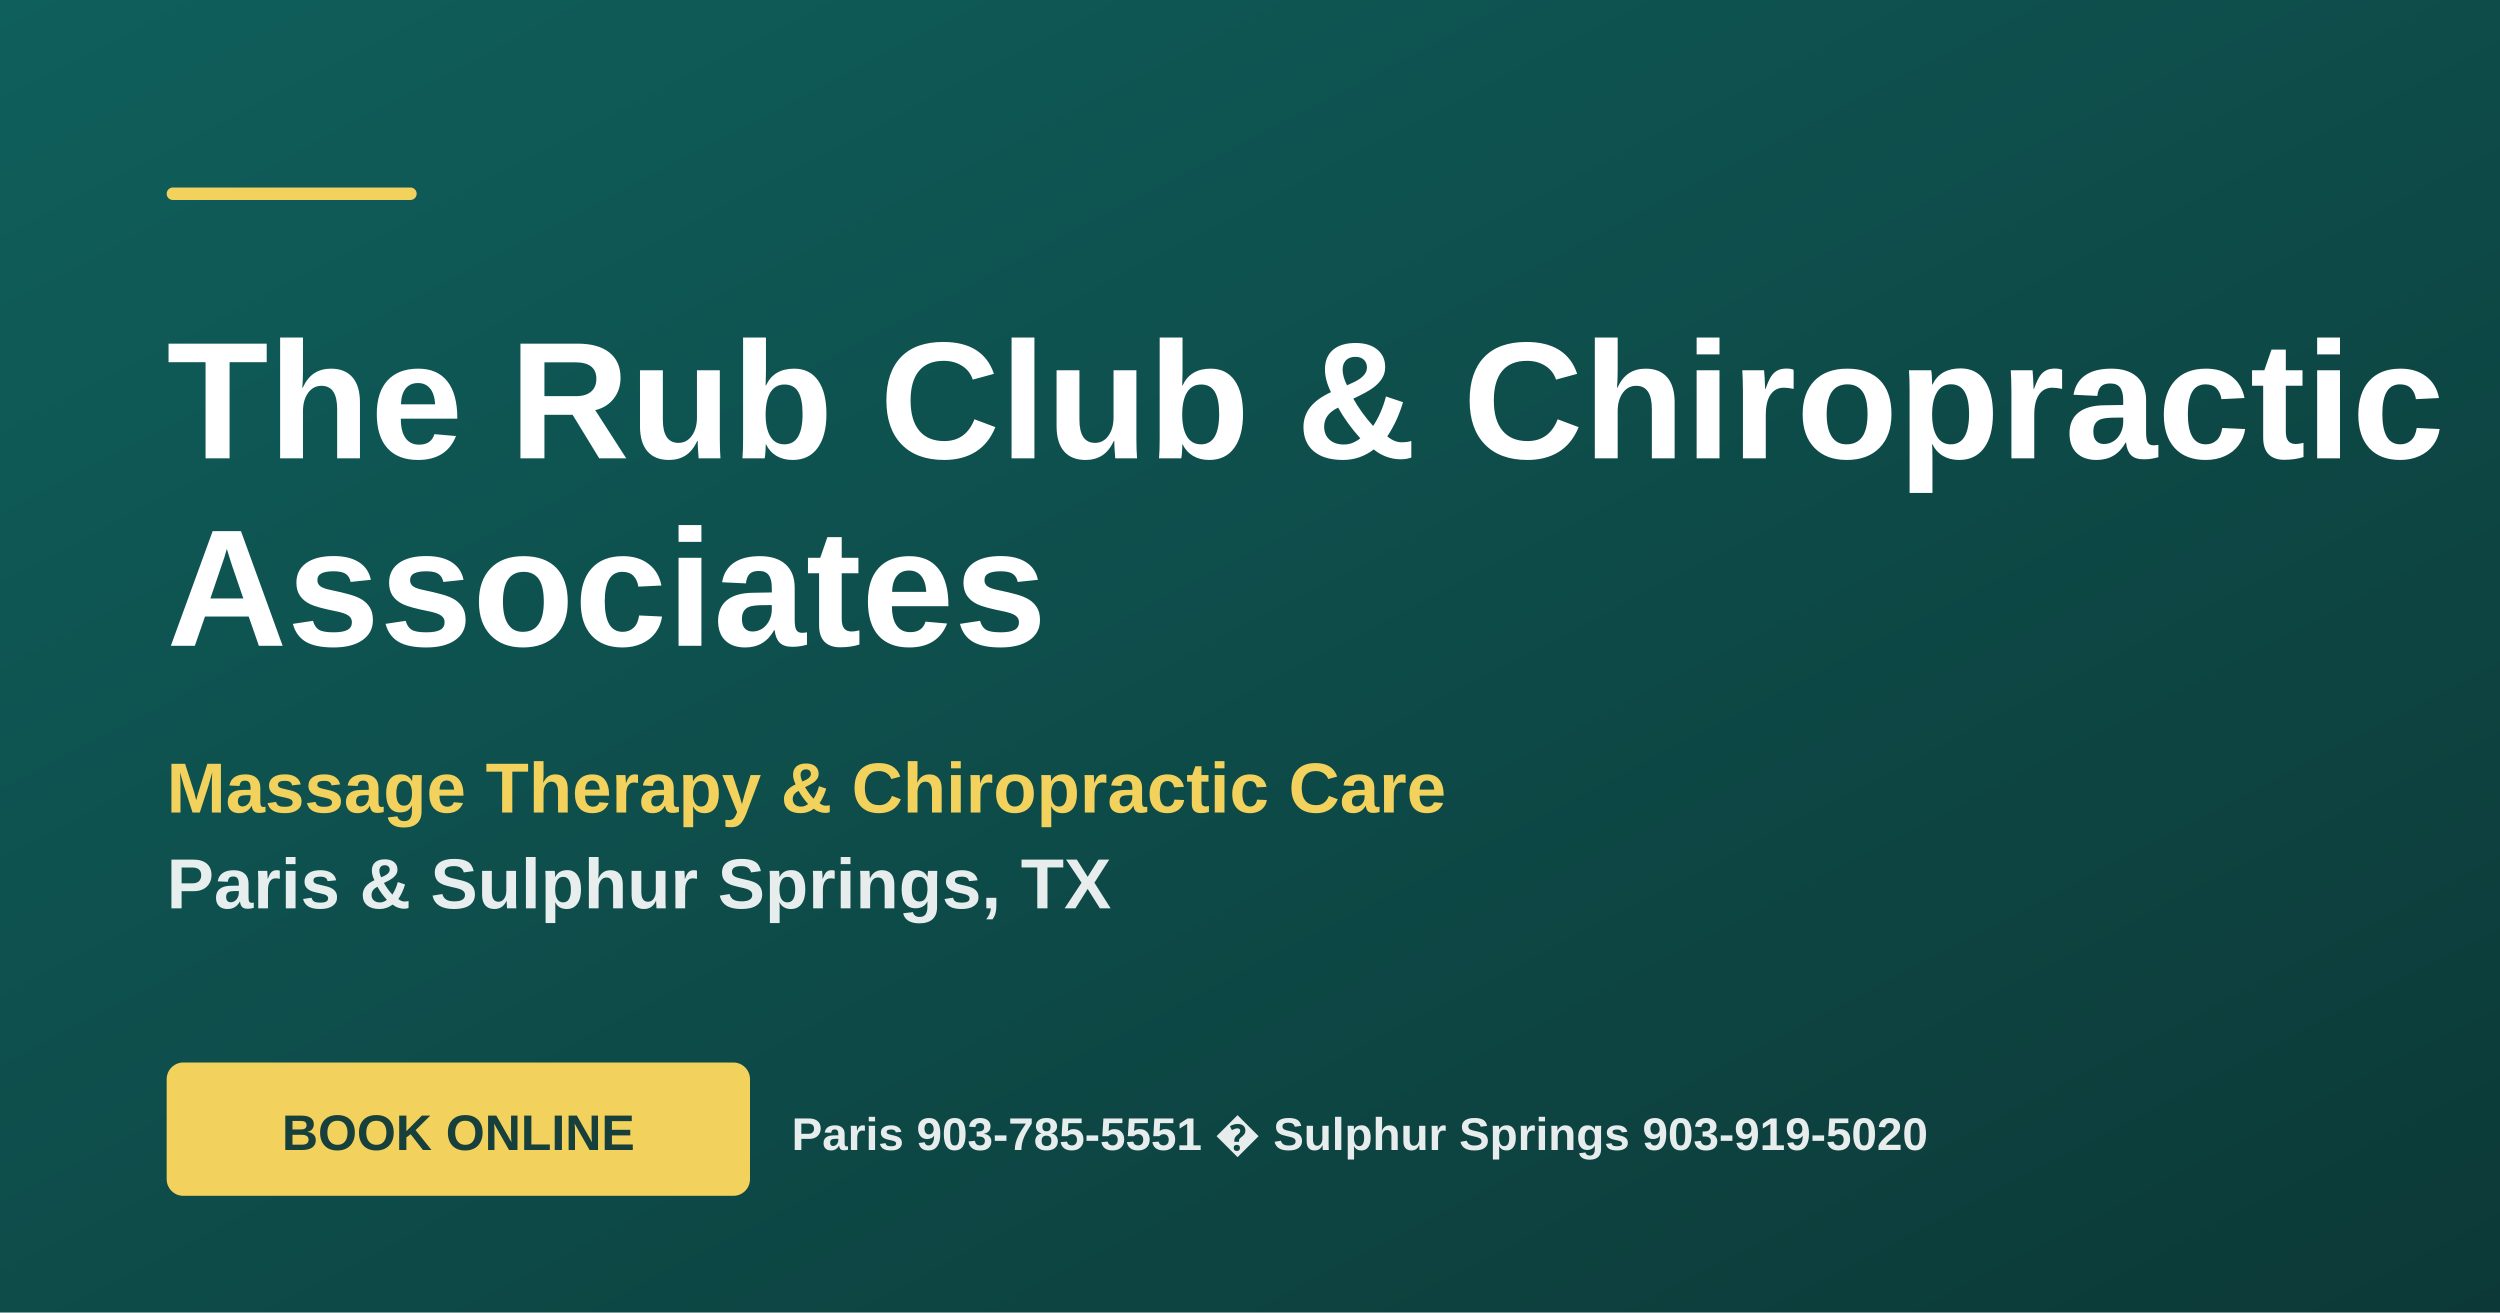
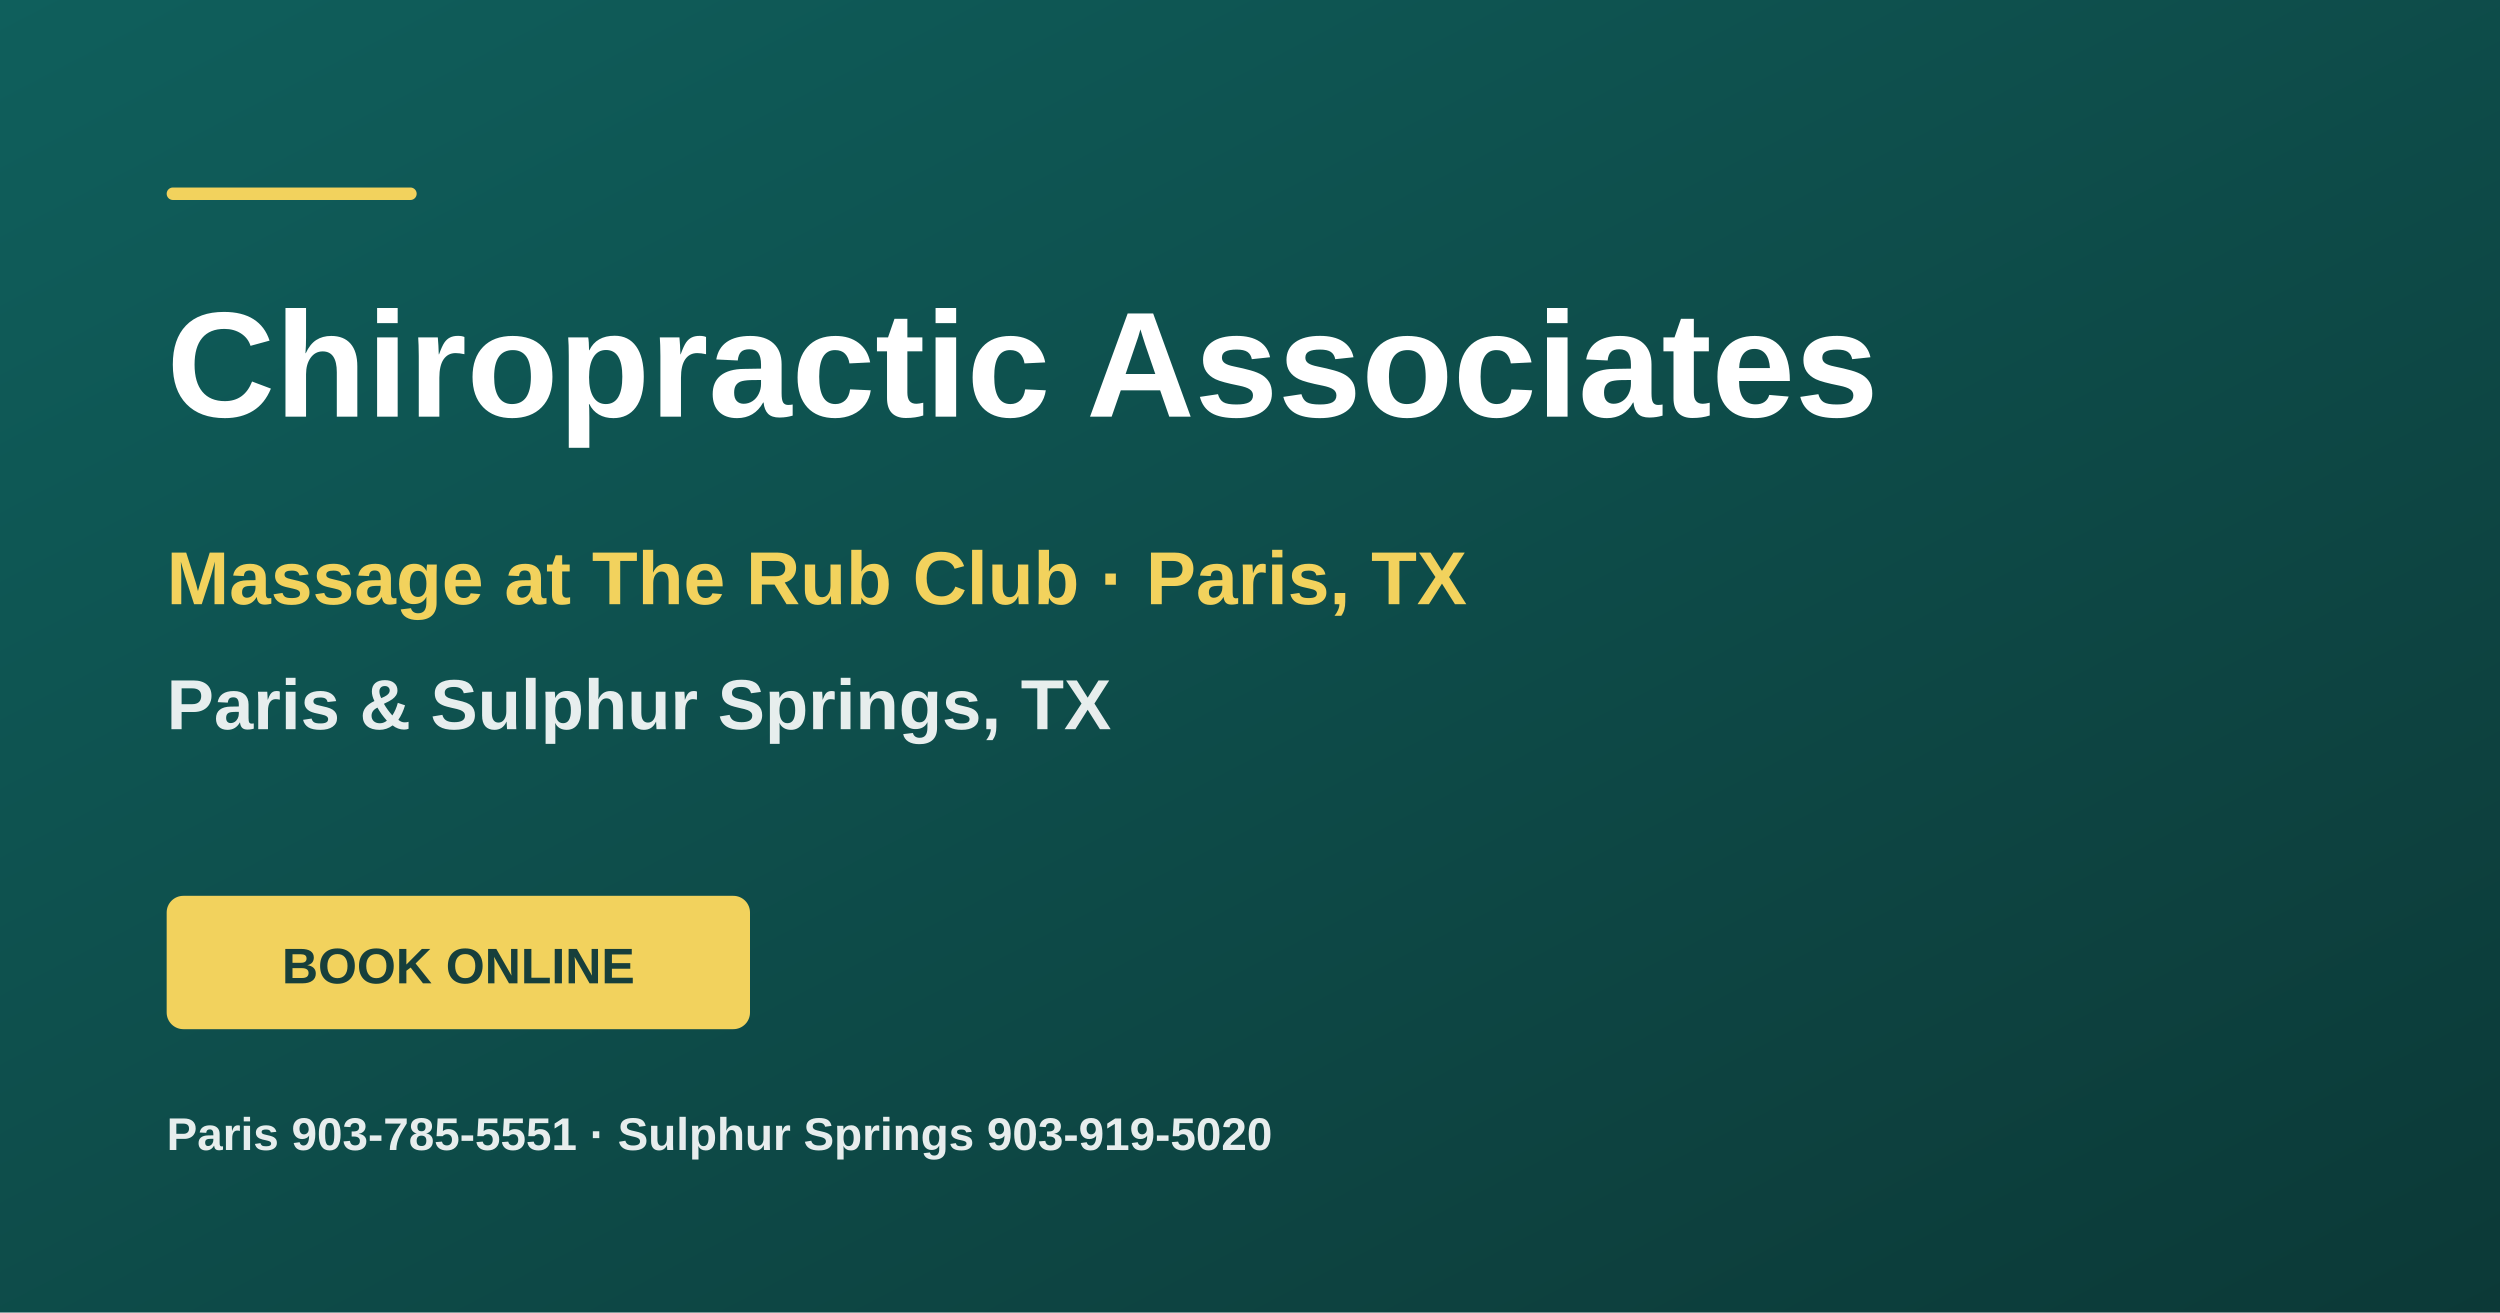
- <svg xmlns="http://www.w3.org/2000/svg" viewBox="0 0 1200 630" role="img" aria-label="The Rub Club Massage and Chiropractic Associates">
+ <svg xmlns="http://www.w3.org/2000/svg" viewBox="0 0 1200 630" role="img" aria-label="Chiropractic Associates — Paris and Sulphur Springs, TX">
  <defs>
    <linearGradient id="bg" x1="0" y1="0" x2="1" y2="1">
      <stop offset="0%" stop-color="#0f5f5c" />
      <stop offset="100%" stop-color="#0c3937" />
    </linearGradient>
  </defs>
  <rect width="1200" height="630" fill="url(#bg)" />
  <g transform="translate(80,90)" fill="#f2d25d">
    <rect width="120" height="6" rx="3" />
  </g>
-   <text x="80" y="220" font-family="Arial, Helvetica, sans-serif" font-weight="900" font-size="80" fill="#ffffff">
-     The Rub Club &amp; Chiropractic
+   <text x="80" y="200" font-family="Arial, Helvetica, sans-serif" font-weight="900" font-size="72" fill="#ffffff">
+     Chiropractic Associates
  </text>
-   <text x="80" y="310" font-family="Arial, Helvetica, sans-serif" font-weight="900" font-size="80" fill="#ffffff">
-     Associates
+   <text x="80" y="290" font-family="Arial, Helvetica, sans-serif" font-weight="700" font-size="36" fill="#f2d25d">
+     Massage at The Rub Club · Paris, TX
  </text>
-   <text x="80" y="390" font-family="Arial, Helvetica, sans-serif" font-weight="700" font-size="34" fill="#f2d25d">
-     Massage Therapy &amp; Chiropractic Care
-   </text>
-   <text x="80" y="436" font-family="Arial, Helvetica, sans-serif" font-weight="700" font-size="34" fill="#ffffff" opacity="0.9">
+   <text x="80" y="350" font-family="Arial, Helvetica, sans-serif" font-weight="700" font-size="34" fill="#ffffff" opacity="0.9">
    Paris &amp; Sulphur Springs, TX
  </text>
-   <g transform="translate(80,510)">
+   <g transform="translate(80,430)">
    <rect width="280" height="64" rx="8" fill="#f2d25d" />
    <text x="140" y="42" text-anchor="middle" font-family="Arial, Helvetica, sans-serif" font-weight="900" font-size="24" fill="#173f3b">BOOK ONLINE</text>
  </g>
-   <text x="380" y="552" font-family="Arial, Helvetica, sans-serif" font-weight="700" font-size="22" fill="#ffffff" opacity="0.9">
-     Paris 903-785-5551  �  Sulphur Springs 903-919-5020
+   <text x="80" y="552" font-family="Arial, Helvetica, sans-serif" font-weight="700" font-size="22" fill="#ffffff" opacity="0.9">
+     Paris 903-785-5551 · Sulphur Springs 903-919-5020
  </text>
</svg>
